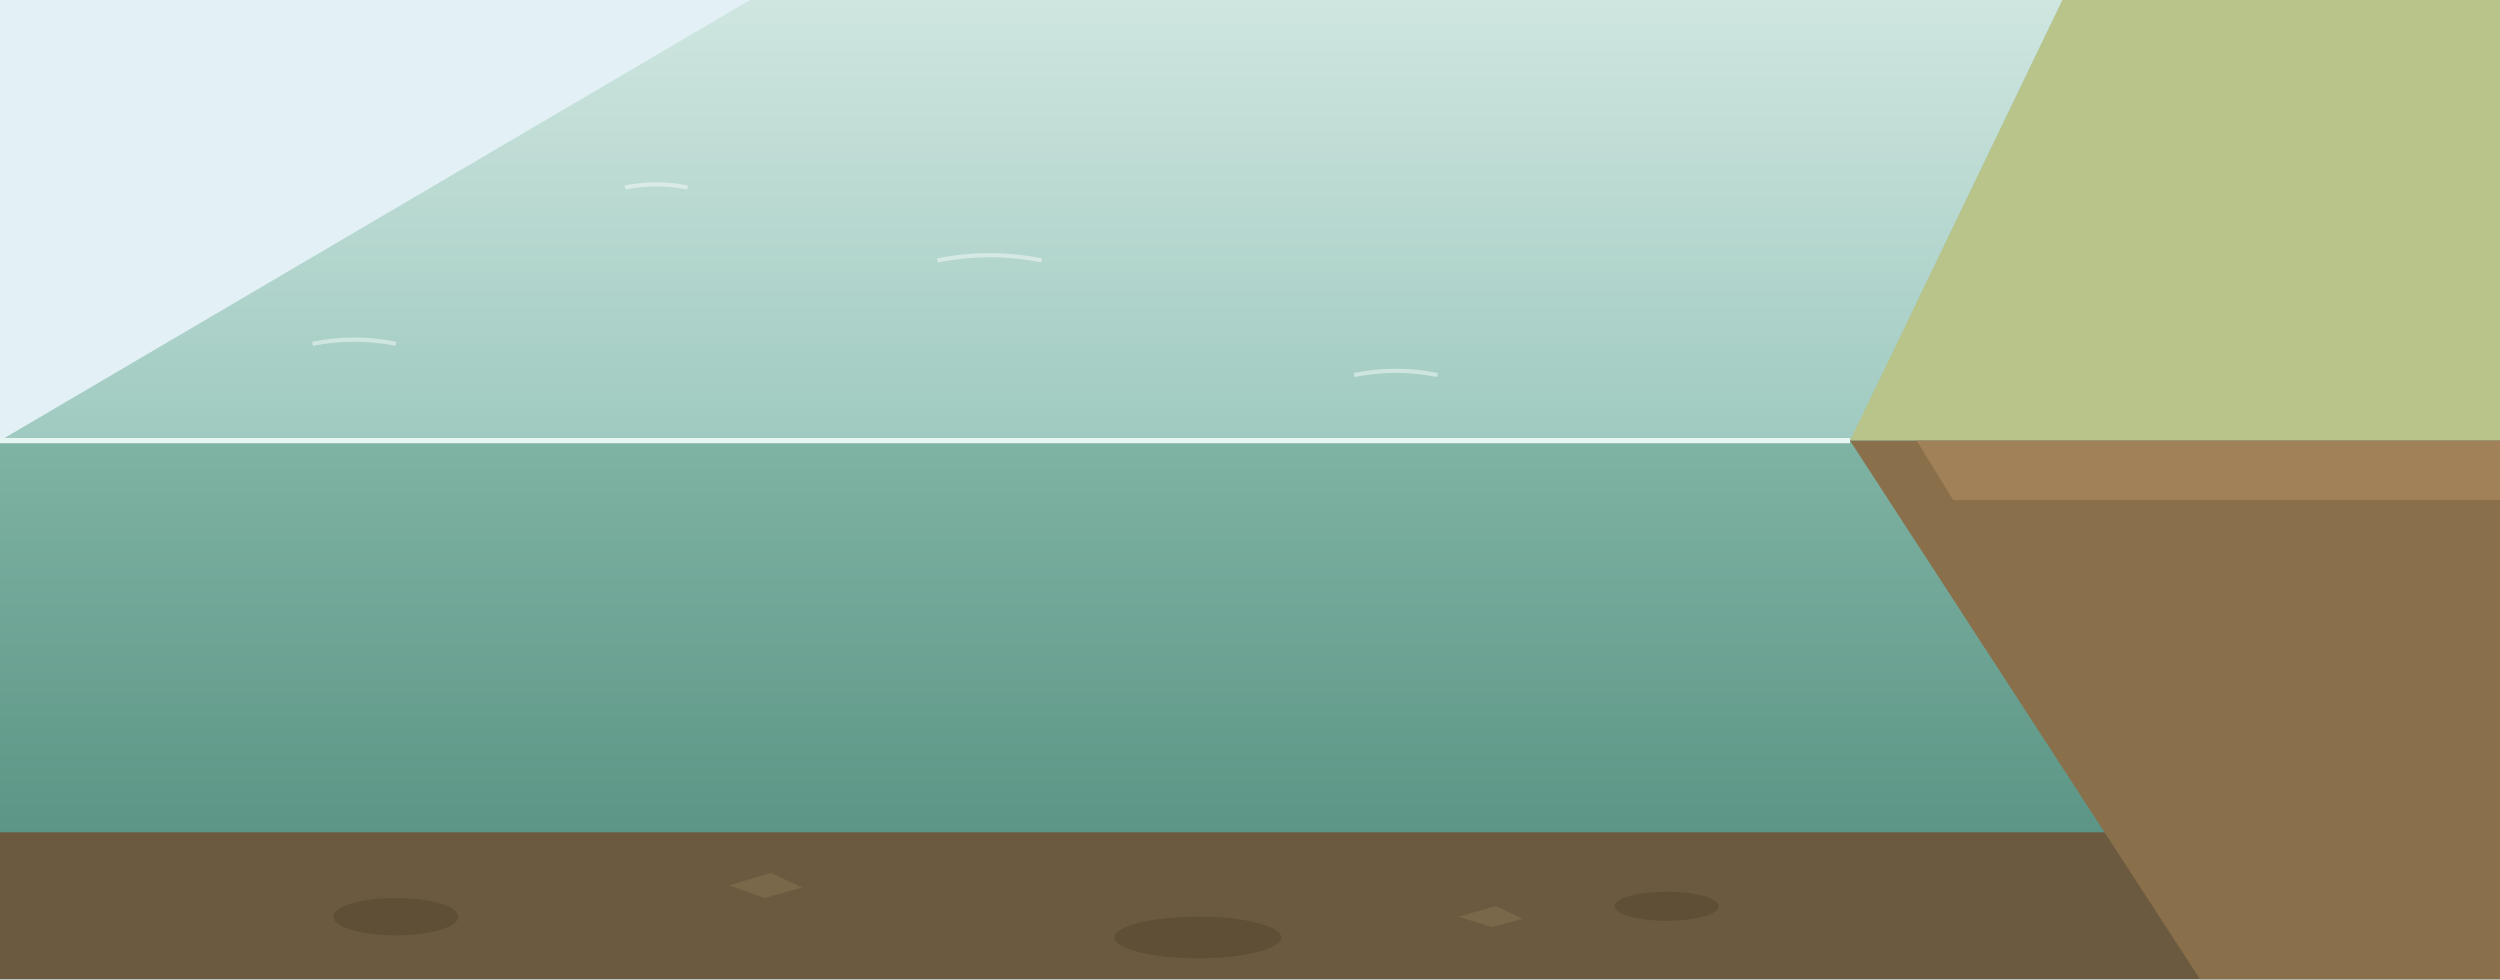
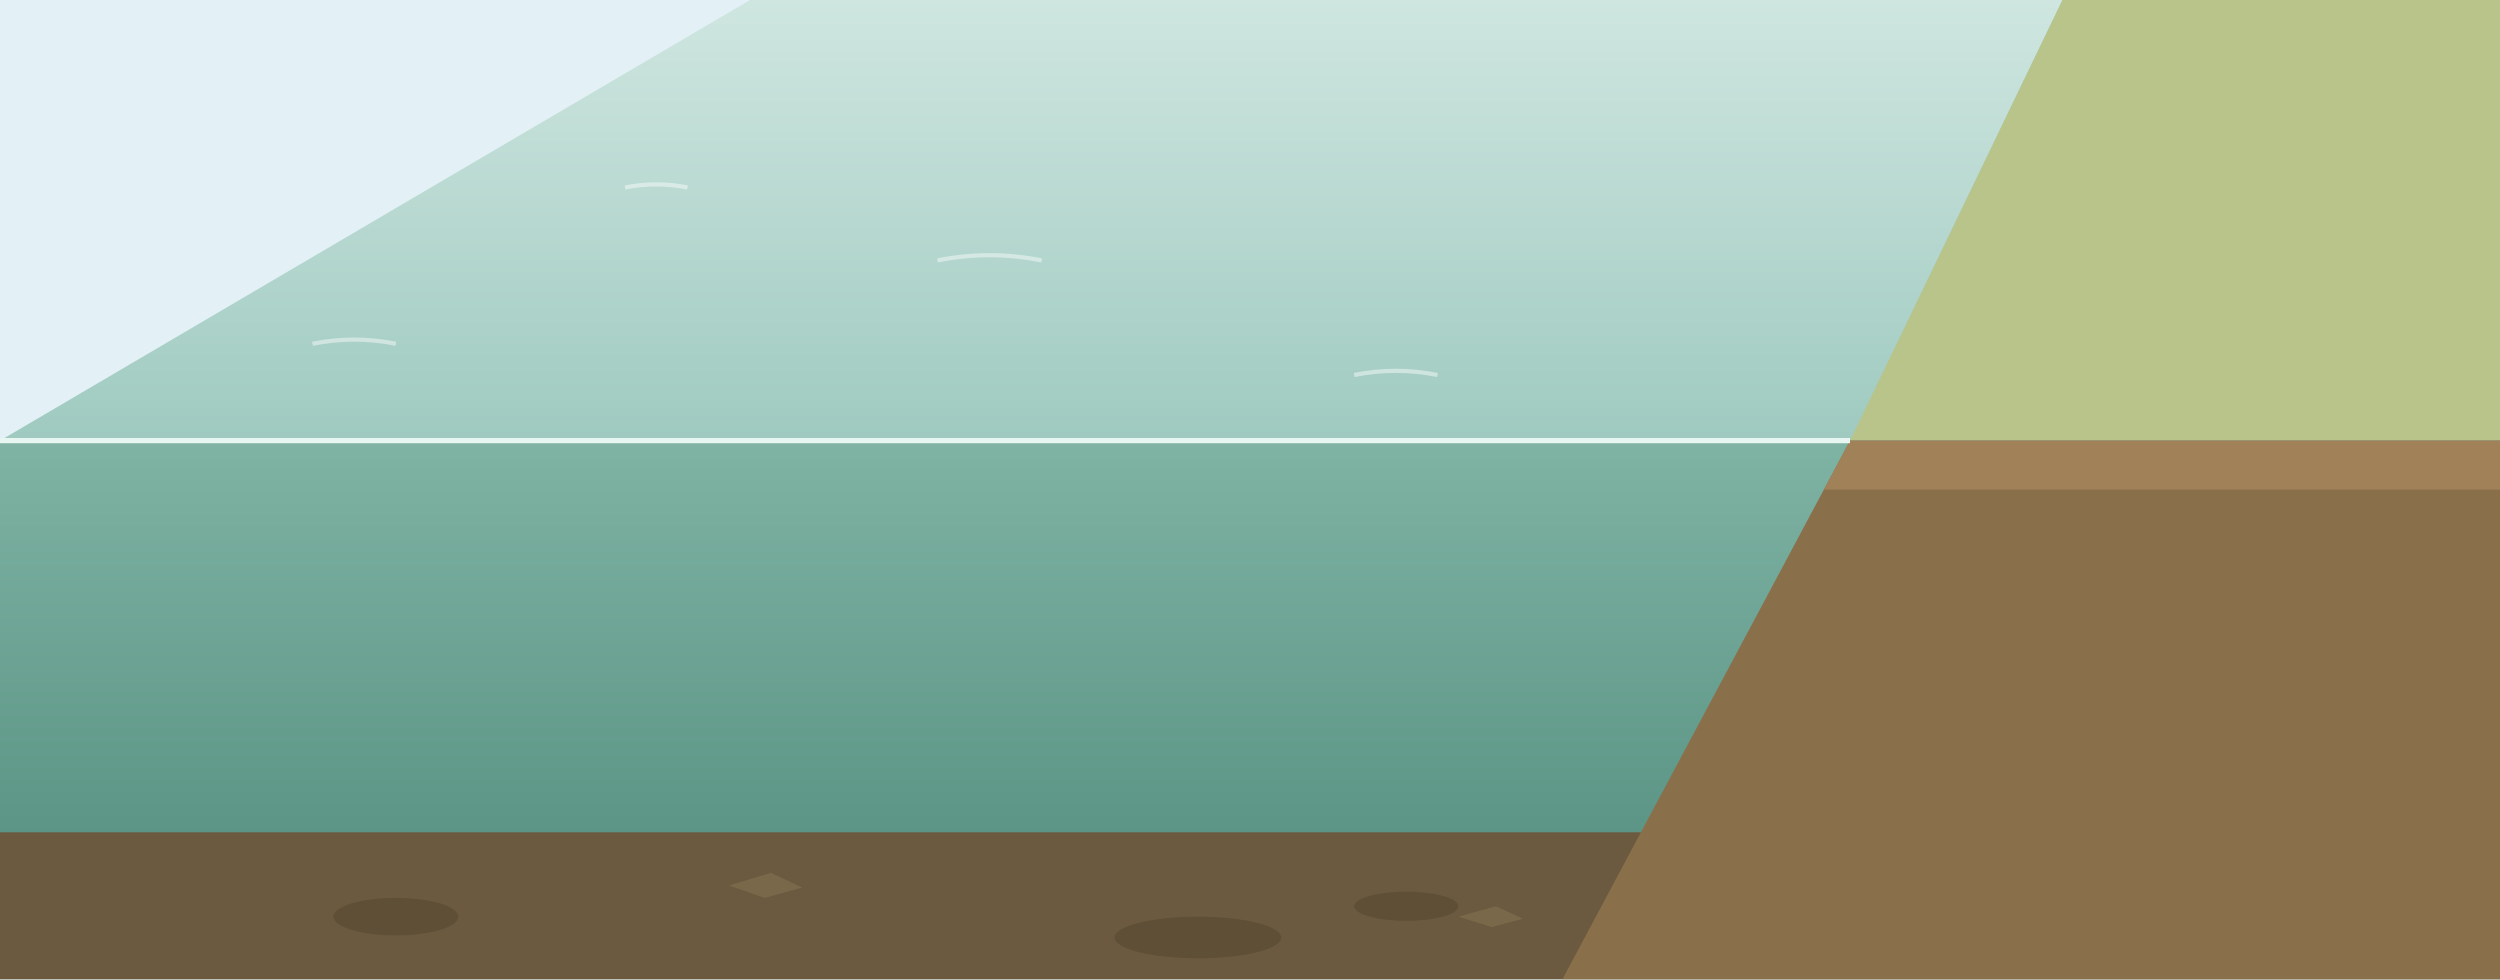
<svg xmlns="http://www.w3.org/2000/svg" viewBox="0 0 2400 940" width="2400" height="940">
  <defs>
    <linearGradient id="w" x1="0" y1="0" x2="0" y2="1">
      <stop offset="0" stop-color="#7fb3a4" />
      <stop offset="1" stop-color="#4f8a7a" />
    </linearGradient>
    <linearGradient id="s" x1="0" y1="0" x2="0" y2="1">
      <stop offset="0" stop-color="#cfe6e0" />
      <stop offset="1" stop-color="#9fcac0" />
    </linearGradient>
  </defs>
  <rect width="2400" height="940" fill="#9fcac0" />
  <polygon points="0,0 1980,0 1776,423 0,423" fill="url(#s)" />
  <polygon points="0,0 720,0 0,423" fill="#e3f1f7" />
  <polygon points="1980,0 2400,0 2400,423 1776,423" fill="#b9c48a" />
  <rect y="423" width="2400" height="517" fill="url(#w)" />
  <rect y="799" width="2400" height="141" fill="#6b5a3f" />
-   <polygon points="1776,423 2400,423 2400,940 2112,940" fill="#8a6f4b" />
-   <polygon points="1840,423 2400,423 2400,480 1875,480" fill="#a08158" />
+   <polygon points="1776,423 2400,423 2400,940 1500,940" fill="#8a6f4b" />
+   <polygon points="1776,423 2400,423 2400,470 1751,470" fill="#a08158" />
  <g fill="none" stroke="#ffffff" stroke-opacity=".45" stroke-width="4">
    <path d="M300 330q40-8 80 0M900 250q50-10 100 0M1300 360q40-8 80 0M600 180q30-6 60 0" />
  </g>
  <g fill="#5a4a33" opacity=".7">
    <ellipse cx="380" cy="880" rx="60" ry="18" />
    <ellipse cx="1150" cy="900" rx="80" ry="20" />
-     <ellipse cx="1600" cy="870" rx="50" ry="14" />
+     <ellipse cx="1350" cy="870" rx="50" ry="14" />
  </g>
  <g fill="#7e6c4c" opacity=".8">
    <path d="M700 850l40-12 30 14-36 10z" />
    <path d="M1400 880l36-10 26 12-30 8z" />
  </g>
  <line x1="0" y1="423" x2="1776" y2="423" stroke="#e8f6f2" stroke-width="5" />
</svg>
